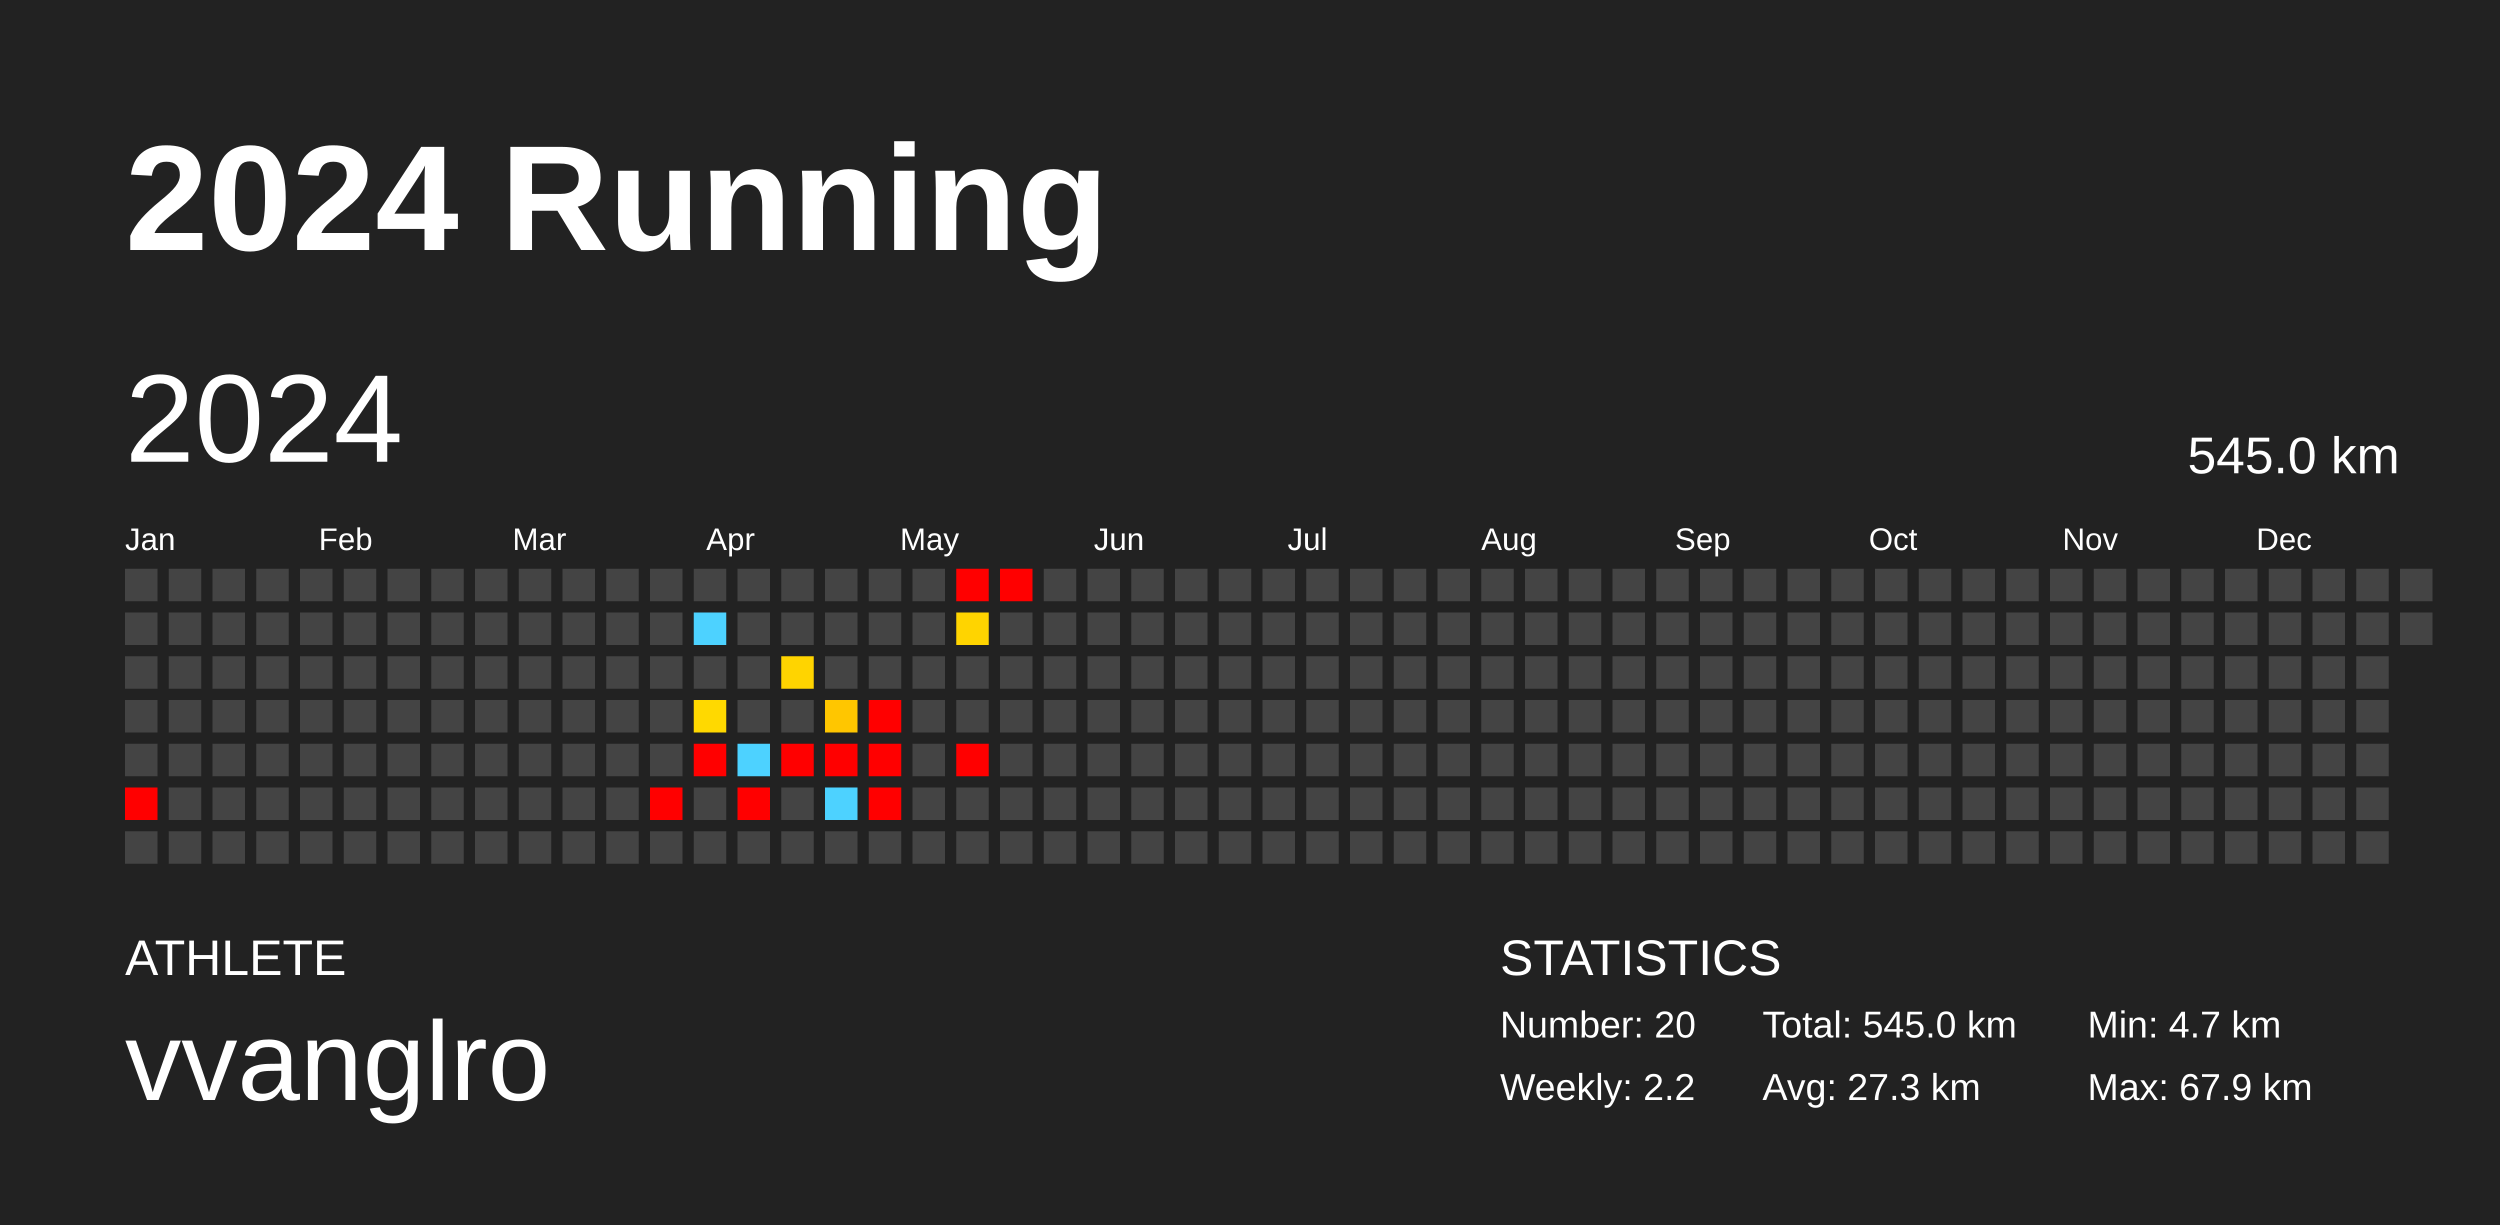
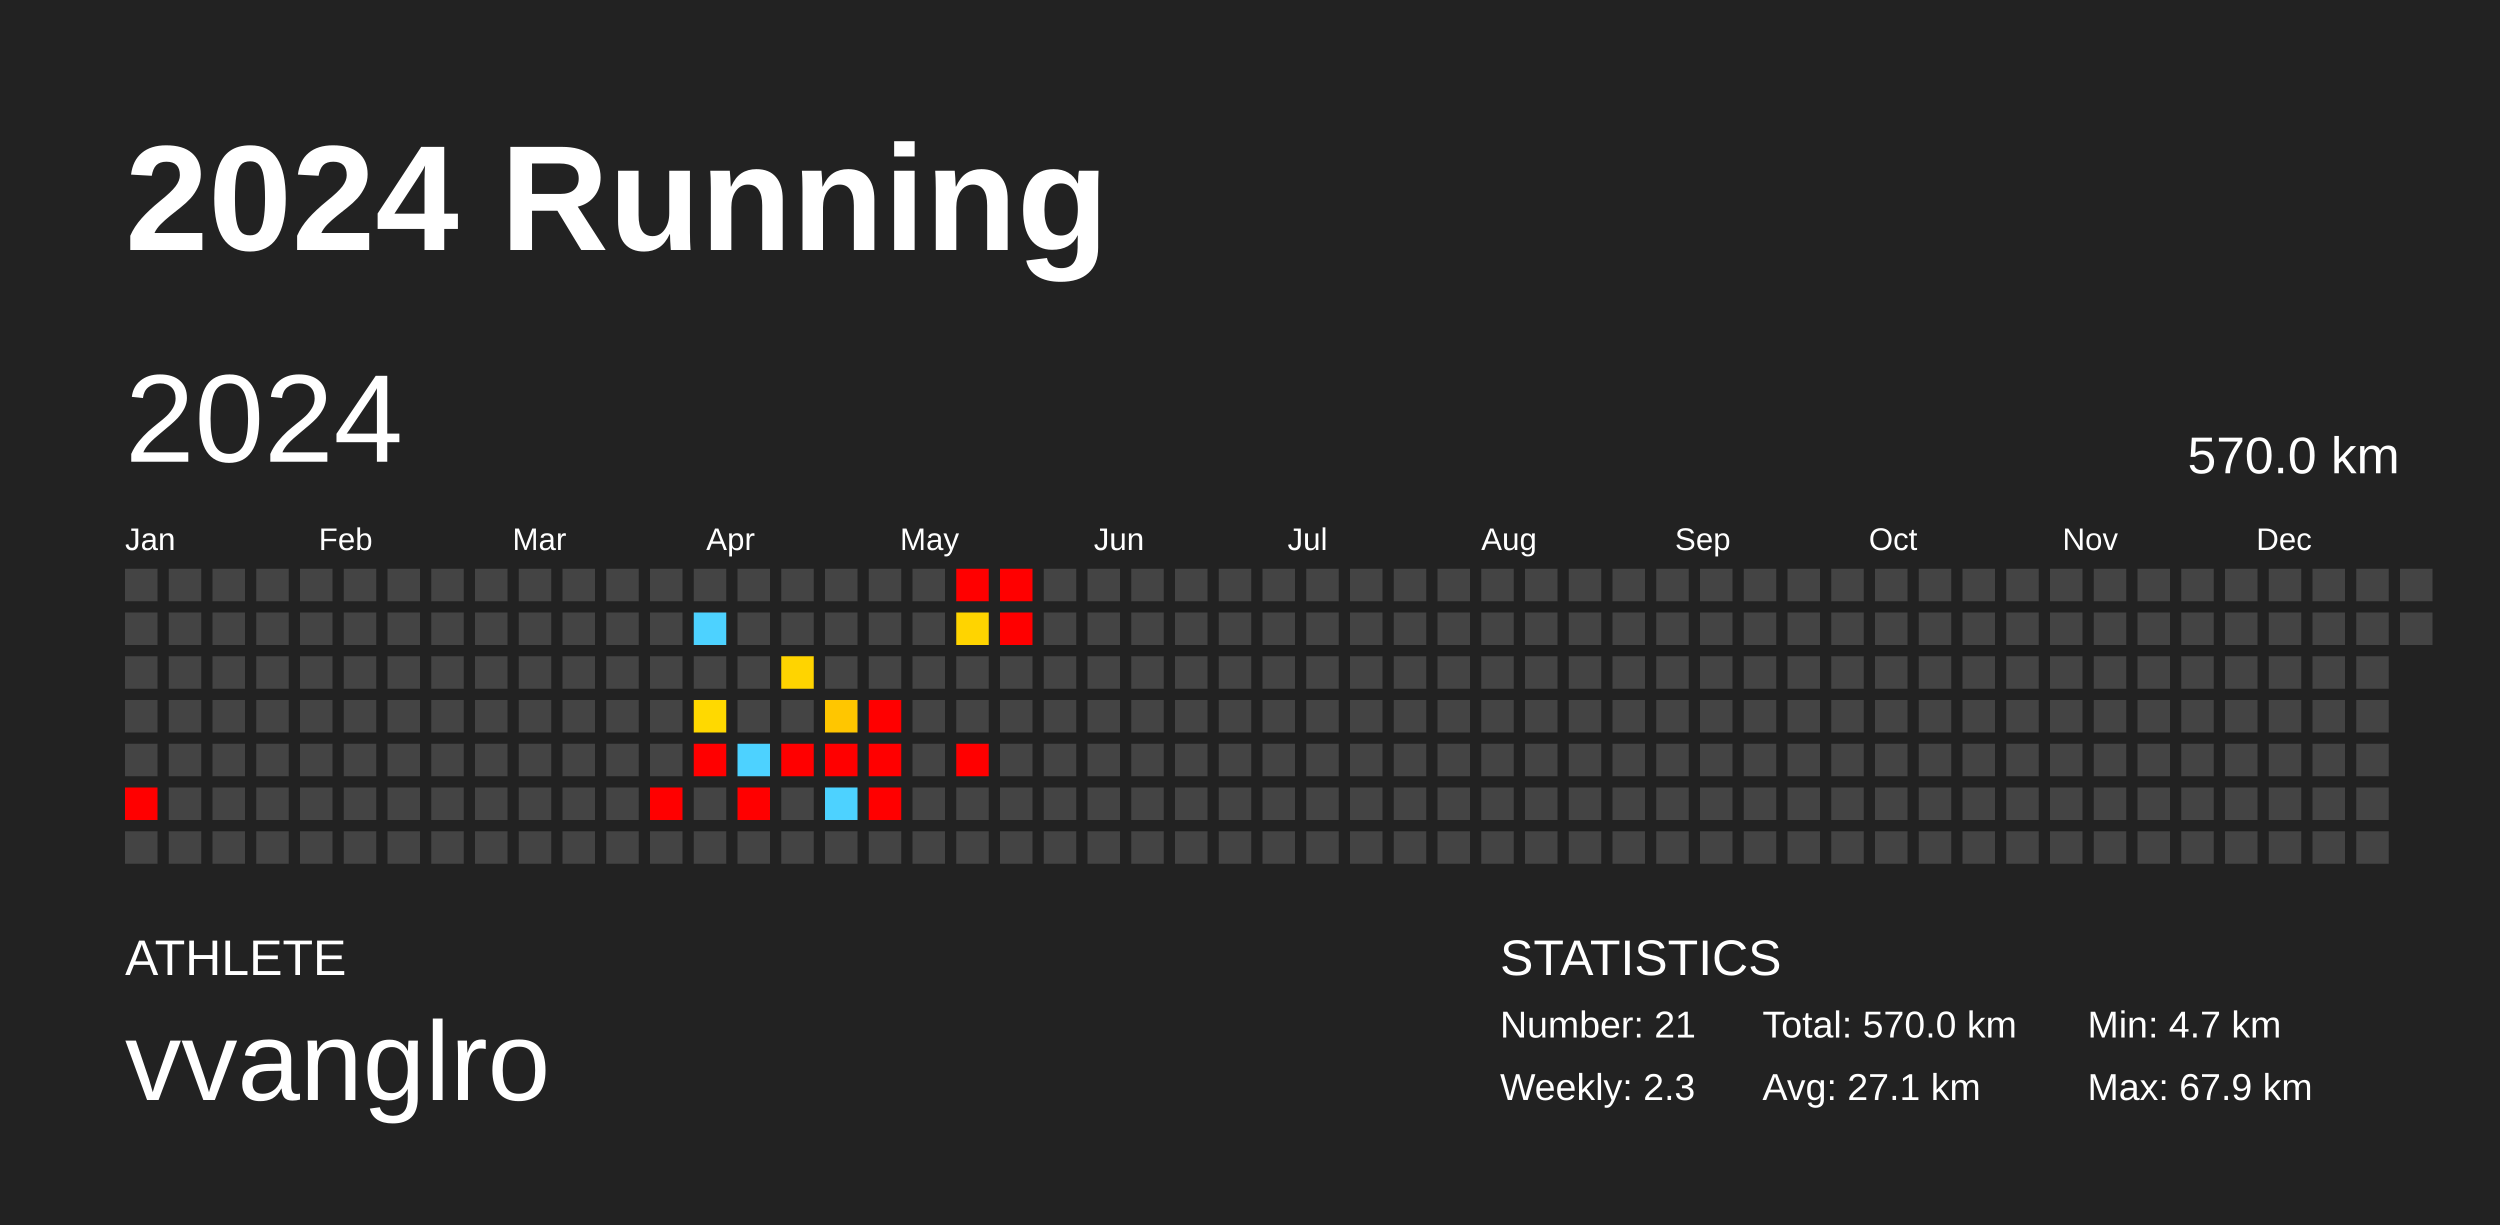
<svg xmlns="http://www.w3.org/2000/svg" baseProfile="full" height="98mm" version="1.1" viewBox="0,0,200,98" width="200mm">
  <defs />
  <rect fill="#222222" height="98" width="200" x="0" y="0" />
  <text fill="#FFFFFF" style="font-size:12px; font-family:Arial; font-weight:bold;" x="10" y="20">2024 Running</text>
  <text fill="#FFFFFF" style="font-size:4px; font-family:Arial" x="10" y="78">ATHLETE</text>
  <text fill="#FFFFFF" style="font-size:9px; font-family:Arial" x="10" y="88">vvanglro</text>
  <text fill="#FFFFFF" style="font-size:4px; font-family:Arial" x="120" y="78">STATISTICS</text>
-   <text fill="#FFFFFF" style="font-size:3px; font-family:Arial" x="120" y="83">Number: 20</text>
-   <text fill="#FFFFFF" style="font-size:3px; font-family:Arial" x="120" y="88">Weekly: 2.2</text>
-   <text fill="#FFFFFF" style="font-size:3px; font-family:Arial" x="141" y="83">Total: 545.0 km</text>
-   <text fill="#FFFFFF" style="font-size:3px; font-family:Arial" x="141" y="88">Avg: 27.3 km</text>
+   <text fill="#FFFFFF" style="font-size:3px; font-family:Arial" x="120" y="83">Number: 21</text>
+   <text fill="#FFFFFF" style="font-size:3px; font-family:Arial" x="120" y="88">Weekly: 2.3</text>
+   <text fill="#FFFFFF" style="font-size:3px; font-family:Arial" x="141" y="83">Total: 570.0 km</text>
+   <text fill="#FFFFFF" style="font-size:3px; font-family:Arial" x="141" y="88">Avg: 27.1 km</text>
  <text fill="#FFFFFF" style="font-size:3px; font-family:Arial" x="167" y="83">Min: 4.7 km</text>
  <text fill="#FFFFFF" style="font-size:3px; font-family:Arial" x="167" y="88">Max: 67.9 km</text>
  <text dominant-baseline="hanging" fill="#FFFFFF" style="font-size:10.0px; font-family:Arial;" x="10" y="30">2024</text>
-   <text dominant-baseline="hanging" fill="#FFFFFF" style="font-size:4.125px; font-family:Arial;" x="175" y="35">545.0 km</text>
+   <text dominant-baseline="hanging" fill="#FFFFFF" style="font-size:4.125px; font-family:Arial;" x="175" y="35">570.0 km</text>
  <text fill="#FFFFFF" style="font-size:2.5px; font-family:Arial" x="10.0" y="44">Jan</text>
  <text fill="#FFFFFF" style="font-size:2.5px; font-family:Arial" x="25.5" y="44">Feb</text>
  <text fill="#FFFFFF" style="font-size:2.5px; font-family:Arial" x="41.0" y="44">Mar</text>
  <text fill="#FFFFFF" style="font-size:2.5px; font-family:Arial" x="56.5" y="44">Apr</text>
  <text fill="#FFFFFF" style="font-size:2.5px; font-family:Arial" x="72.0" y="44">May</text>
  <text fill="#FFFFFF" style="font-size:2.5px; font-family:Arial" x="87.5" y="44">Jun</text>
  <text fill="#FFFFFF" style="font-size:2.5px; font-family:Arial" x="103.0" y="44">Jul</text>
  <text fill="#FFFFFF" style="font-size:2.5px; font-family:Arial" x="118.5" y="44">Aug</text>
  <text fill="#FFFFFF" style="font-size:2.5px; font-family:Arial" x="134.0" y="44">Sep</text>
  <text fill="#FFFFFF" style="font-size:2.5px; font-family:Arial" x="149.5" y="44">Oct</text>
  <text fill="#FFFFFF" style="font-size:2.5px; font-family:Arial" x="165.0" y="44">Nov</text>
  <text fill="#FFFFFF" style="font-size:2.5px; font-family:Arial" x="180.5" y="44">Dec</text>
  <rect fill="#444444" height="2.6" width="2.6" x="10.0" y="45.5" />
  <rect fill="#444444" height="2.6" width="2.6" x="10.0" y="49.0" />
  <rect fill="#444444" height="2.6" width="2.6" x="10.0" y="52.5" />
  <rect fill="#444444" height="2.6" width="2.6" x="10.0" y="56.0" />
  <rect fill="#444444" height="2.6" width="2.6" x="10.0" y="59.5" />
  <rect fill="red" height="2.6" width="2.6" x="10.0" y="63.0" />
  <rect fill="#444444" height="2.6" width="2.6" x="10.0" y="66.5" />
  <rect fill="#444444" height="2.6" width="2.6" x="13.5" y="45.5" />
  <rect fill="#444444" height="2.6" width="2.6" x="13.5" y="49.0" />
  <rect fill="#444444" height="2.6" width="2.6" x="13.5" y="52.5" />
  <rect fill="#444444" height="2.6" width="2.6" x="13.5" y="56.0" />
  <rect fill="#444444" height="2.6" width="2.6" x="13.5" y="59.5" />
  <rect fill="#444444" height="2.6" width="2.6" x="13.5" y="63.0" />
  <rect fill="#444444" height="2.6" width="2.6" x="13.5" y="66.5" />
  <rect fill="#444444" height="2.6" width="2.6" x="17.0" y="45.5" />
  <rect fill="#444444" height="2.6" width="2.6" x="17.0" y="49.0" />
  <rect fill="#444444" height="2.6" width="2.6" x="17.0" y="52.5" />
  <rect fill="#444444" height="2.6" width="2.6" x="17.0" y="56.0" />
  <rect fill="#444444" height="2.6" width="2.6" x="17.0" y="59.5" />
  <rect fill="#444444" height="2.6" width="2.6" x="17.0" y="63.0" />
  <rect fill="#444444" height="2.6" width="2.6" x="17.0" y="66.5" />
  <rect fill="#444444" height="2.6" width="2.6" x="20.5" y="45.5" />
  <rect fill="#444444" height="2.6" width="2.6" x="20.5" y="49.0" />
  <rect fill="#444444" height="2.6" width="2.6" x="20.5" y="52.5" />
  <rect fill="#444444" height="2.6" width="2.6" x="20.5" y="56.0" />
  <rect fill="#444444" height="2.6" width="2.6" x="20.5" y="59.5" />
  <rect fill="#444444" height="2.6" width="2.6" x="20.5" y="63.0" />
  <rect fill="#444444" height="2.6" width="2.6" x="20.5" y="66.5" />
  <rect fill="#444444" height="2.6" width="2.6" x="24.0" y="45.5" />
  <rect fill="#444444" height="2.6" width="2.6" x="24.0" y="49.0" />
  <rect fill="#444444" height="2.6" width="2.6" x="24.0" y="52.5" />
  <rect fill="#444444" height="2.6" width="2.6" x="24.0" y="56.0" />
  <rect fill="#444444" height="2.6" width="2.6" x="24.0" y="59.5" />
  <rect fill="#444444" height="2.6" width="2.6" x="24.0" y="63.0" />
  <rect fill="#444444" height="2.6" width="2.6" x="24.0" y="66.5" />
  <rect fill="#444444" height="2.6" width="2.6" x="27.5" y="45.5" />
  <rect fill="#444444" height="2.6" width="2.6" x="27.5" y="49.0" />
  <rect fill="#444444" height="2.6" width="2.6" x="27.5" y="52.5" />
  <rect fill="#444444" height="2.6" width="2.6" x="27.5" y="56.0" />
  <rect fill="#444444" height="2.6" width="2.6" x="27.5" y="59.5" />
  <rect fill="#444444" height="2.6" width="2.6" x="27.5" y="63.0" />
  <rect fill="#444444" height="2.6" width="2.6" x="27.5" y="66.5" />
  <rect fill="#444444" height="2.6" width="2.6" x="31.0" y="45.5" />
  <rect fill="#444444" height="2.6" width="2.6" x="31.0" y="49.0" />
  <rect fill="#444444" height="2.6" width="2.6" x="31.0" y="52.5" />
  <rect fill="#444444" height="2.6" width="2.6" x="31.0" y="56.0" />
  <rect fill="#444444" height="2.6" width="2.6" x="31.0" y="59.5" />
  <rect fill="#444444" height="2.6" width="2.6" x="31.0" y="63.0" />
  <rect fill="#444444" height="2.6" width="2.6" x="31.0" y="66.5" />
  <rect fill="#444444" height="2.6" width="2.6" x="34.5" y="45.5" />
  <rect fill="#444444" height="2.6" width="2.6" x="34.5" y="49.0" />
  <rect fill="#444444" height="2.6" width="2.6" x="34.5" y="52.5" />
  <rect fill="#444444" height="2.6" width="2.6" x="34.5" y="56.0" />
  <rect fill="#444444" height="2.6" width="2.6" x="34.5" y="59.5" />
  <rect fill="#444444" height="2.6" width="2.6" x="34.5" y="63.0" />
  <rect fill="#444444" height="2.6" width="2.6" x="34.5" y="66.5" />
  <rect fill="#444444" height="2.6" width="2.6" x="38.0" y="45.5" />
  <rect fill="#444444" height="2.6" width="2.6" x="38.0" y="49.0" />
  <rect fill="#444444" height="2.6" width="2.6" x="38.0" y="52.5" />
  <rect fill="#444444" height="2.6" width="2.6" x="38.0" y="56.0" />
  <rect fill="#444444" height="2.6" width="2.6" x="38.0" y="59.5" />
  <rect fill="#444444" height="2.6" width="2.6" x="38.0" y="63.0" />
  <rect fill="#444444" height="2.6" width="2.6" x="38.0" y="66.5" />
  <rect fill="#444444" height="2.6" width="2.6" x="41.5" y="45.5" />
  <rect fill="#444444" height="2.6" width="2.6" x="41.5" y="49.0" />
  <rect fill="#444444" height="2.6" width="2.6" x="41.5" y="52.5" />
  <rect fill="#444444" height="2.6" width="2.6" x="41.5" y="56.0" />
  <rect fill="#444444" height="2.6" width="2.6" x="41.5" y="59.5" />
  <rect fill="#444444" height="2.6" width="2.6" x="41.5" y="63.0" />
  <rect fill="#444444" height="2.6" width="2.6" x="41.5" y="66.5" />
  <rect fill="#444444" height="2.6" width="2.6" x="45.0" y="45.5" />
  <rect fill="#444444" height="2.6" width="2.6" x="45.0" y="49.0" />
  <rect fill="#444444" height="2.6" width="2.6" x="45.0" y="52.5" />
  <rect fill="#444444" height="2.6" width="2.6" x="45.0" y="56.0" />
  <rect fill="#444444" height="2.6" width="2.6" x="45.0" y="59.5" />
  <rect fill="#444444" height="2.6" width="2.6" x="45.0" y="63.0" />
  <rect fill="#444444" height="2.6" width="2.6" x="45.0" y="66.5" />
  <rect fill="#444444" height="2.6" width="2.6" x="48.5" y="45.5" />
  <rect fill="#444444" height="2.6" width="2.6" x="48.5" y="49.0" />
  <rect fill="#444444" height="2.6" width="2.6" x="48.5" y="52.5" />
  <rect fill="#444444" height="2.6" width="2.6" x="48.5" y="56.0" />
  <rect fill="#444444" height="2.6" width="2.6" x="48.5" y="59.5" />
  <rect fill="#444444" height="2.6" width="2.6" x="48.5" y="63.0" />
  <rect fill="#444444" height="2.6" width="2.6" x="48.5" y="66.5" />
  <rect fill="#444444" height="2.6" width="2.6" x="52.0" y="45.5" />
  <rect fill="#444444" height="2.6" width="2.6" x="52.0" y="49.0" />
  <rect fill="#444444" height="2.6" width="2.6" x="52.0" y="52.5" />
  <rect fill="#444444" height="2.6" width="2.6" x="52.0" y="56.0" />
  <rect fill="#444444" height="2.6" width="2.6" x="52.0" y="59.5" />
  <rect fill="red" height="2.6" width="2.6" x="52.0" y="63.0" />
  <rect fill="#444444" height="2.6" width="2.6" x="52.0" y="66.5" />
  <rect fill="#444444" height="2.6" width="2.6" x="55.5" y="45.5" />
  <rect fill="#4dd2ff" height="2.6" width="2.6" x="55.5" y="49.0" />
  <rect fill="#444444" height="2.6" width="2.6" x="55.5" y="52.5" />
  <rect fill="#ffd900" height="2.6" width="2.6" x="55.5" y="56.0" />
  <rect fill="red" height="2.6" width="2.6" x="55.5" y="59.5" />
  <rect fill="#444444" height="2.6" width="2.6" x="55.5" y="63.0" />
  <rect fill="#444444" height="2.6" width="2.6" x="55.5" y="66.5" />
  <rect fill="#444444" height="2.6" width="2.6" x="59.0" y="45.5" />
  <rect fill="#444444" height="2.6" width="2.6" x="59.0" y="49.0" />
  <rect fill="#444444" height="2.6" width="2.6" x="59.0" y="52.5" />
  <rect fill="#444444" height="2.6" width="2.6" x="59.0" y="56.0" />
  <rect fill="#4dd2ff" height="2.6" width="2.6" x="59.0" y="59.5" />
  <rect fill="red" height="2.6" width="2.6" x="59.0" y="63.0" />
  <rect fill="#444444" height="2.6" width="2.6" x="59.0" y="66.5" />
  <rect fill="#444444" height="2.6" width="2.6" x="62.5" y="45.5" />
  <rect fill="#444444" height="2.6" width="2.6" x="62.5" y="49.0" />
  <rect fill="#ffd400" height="2.6" width="2.6" x="62.5" y="52.5" />
  <rect fill="#444444" height="2.6" width="2.6" x="62.5" y="56.0" />
  <rect fill="red" height="2.6" width="2.6" x="62.5" y="59.5" />
  <rect fill="#444444" height="2.6" width="2.6" x="62.5" y="63.0" />
  <rect fill="#444444" height="2.6" width="2.6" x="62.5" y="66.5" />
  <rect fill="#444444" height="2.6" width="2.6" x="66.0" y="45.5" />
  <rect fill="#444444" height="2.6" width="2.6" x="66.0" y="49.0" />
  <rect fill="#444444" height="2.6" width="2.6" x="66.0" y="52.5" />
  <rect fill="#ffc600" height="2.6" width="2.6" x="66.0" y="56.0" />
  <rect fill="red" height="2.6" width="2.6" x="66.0" y="59.5" />
  <rect fill="#4dd2ff" height="2.6" width="2.6" x="66.0" y="63.0" />
  <rect fill="#444444" height="2.6" width="2.6" x="66.0" y="66.5" />
  <rect fill="#444444" height="2.6" width="2.6" x="69.5" y="45.5" />
  <rect fill="#444444" height="2.6" width="2.6" x="69.5" y="49.0" />
  <rect fill="#444444" height="2.6" width="2.6" x="69.5" y="52.5" />
  <rect fill="red" height="2.6" width="2.6" x="69.5" y="56.0" />
  <rect fill="red" height="2.6" width="2.6" x="69.5" y="59.5" />
  <rect fill="red" height="2.6" width="2.6" x="69.5" y="63.0" />
  <rect fill="#444444" height="2.6" width="2.6" x="69.5" y="66.5" />
  <rect fill="#444444" height="2.6" width="2.6" x="73.0" y="45.5" />
  <rect fill="#444444" height="2.6" width="2.6" x="73.0" y="49.0" />
  <rect fill="#444444" height="2.6" width="2.6" x="73.0" y="52.5" />
  <rect fill="#444444" height="2.6" width="2.6" x="73.0" y="56.0" />
  <rect fill="#444444" height="2.6" width="2.6" x="73.0" y="59.5" />
  <rect fill="#444444" height="2.6" width="2.6" x="73.0" y="63.0" />
  <rect fill="#444444" height="2.6" width="2.6" x="73.0" y="66.5" />
  <rect fill="red" height="2.6" width="2.6" x="76.5" y="45.5" />
  <rect fill="#ffd400" height="2.6" width="2.6" x="76.5" y="49.0" />
  <rect fill="#444444" height="2.6" width="2.6" x="76.5" y="52.5" />
  <rect fill="#444444" height="2.6" width="2.6" x="76.5" y="56.0" />
  <rect fill="red" height="2.6" width="2.6" x="76.5" y="59.5" />
  <rect fill="#444444" height="2.6" width="2.6" x="76.5" y="63.0" />
  <rect fill="#444444" height="2.6" width="2.6" x="76.5" y="66.5" />
  <rect fill="red" height="2.6" width="2.6" x="80.0" y="45.5" />
-   <rect fill="#444444" height="2.6" width="2.6" x="80.0" y="49.0" />
+   <rect fill="red" height="2.6" width="2.6" x="80.0" y="49.0" />
  <rect fill="#444444" height="2.6" width="2.6" x="80.0" y="52.5" />
  <rect fill="#444444" height="2.6" width="2.6" x="80.0" y="56.0" />
  <rect fill="#444444" height="2.6" width="2.6" x="80.0" y="59.5" />
  <rect fill="#444444" height="2.6" width="2.6" x="80.0" y="63.0" />
  <rect fill="#444444" height="2.6" width="2.6" x="80.0" y="66.5" />
  <rect fill="#444444" height="2.6" width="2.6" x="83.5" y="45.5" />
  <rect fill="#444444" height="2.6" width="2.6" x="83.5" y="49.0" />
  <rect fill="#444444" height="2.6" width="2.6" x="83.5" y="52.5" />
  <rect fill="#444444" height="2.6" width="2.6" x="83.5" y="56.0" />
  <rect fill="#444444" height="2.6" width="2.6" x="83.5" y="59.5" />
  <rect fill="#444444" height="2.6" width="2.6" x="83.5" y="63.0" />
  <rect fill="#444444" height="2.6" width="2.6" x="83.5" y="66.5" />
  <rect fill="#444444" height="2.6" width="2.6" x="87.0" y="45.5" />
  <rect fill="#444444" height="2.6" width="2.6" x="87.0" y="49.0" />
  <rect fill="#444444" height="2.6" width="2.6" x="87.0" y="52.5" />
  <rect fill="#444444" height="2.6" width="2.6" x="87.0" y="56.0" />
  <rect fill="#444444" height="2.6" width="2.6" x="87.0" y="59.5" />
  <rect fill="#444444" height="2.6" width="2.6" x="87.0" y="63.0" />
  <rect fill="#444444" height="2.6" width="2.6" x="87.0" y="66.5" />
  <rect fill="#444444" height="2.6" width="2.6" x="90.5" y="45.5" />
  <rect fill="#444444" height="2.6" width="2.6" x="90.5" y="49.0" />
  <rect fill="#444444" height="2.6" width="2.6" x="90.5" y="52.5" />
  <rect fill="#444444" height="2.6" width="2.6" x="90.5" y="56.0" />
  <rect fill="#444444" height="2.6" width="2.6" x="90.5" y="59.5" />
  <rect fill="#444444" height="2.6" width="2.6" x="90.5" y="63.0" />
  <rect fill="#444444" height="2.6" width="2.6" x="90.5" y="66.5" />
  <rect fill="#444444" height="2.6" width="2.6" x="94.0" y="45.5" />
  <rect fill="#444444" height="2.6" width="2.6" x="94.0" y="49.0" />
  <rect fill="#444444" height="2.6" width="2.6" x="94.0" y="52.5" />
  <rect fill="#444444" height="2.6" width="2.6" x="94.0" y="56.0" />
  <rect fill="#444444" height="2.6" width="2.6" x="94.0" y="59.5" />
  <rect fill="#444444" height="2.6" width="2.6" x="94.0" y="63.0" />
  <rect fill="#444444" height="2.6" width="2.6" x="94.0" y="66.5" />
  <rect fill="#444444" height="2.6" width="2.6" x="97.5" y="45.5" />
  <rect fill="#444444" height="2.6" width="2.6" x="97.5" y="49.0" />
  <rect fill="#444444" height="2.6" width="2.6" x="97.5" y="52.5" />
  <rect fill="#444444" height="2.6" width="2.6" x="97.5" y="56.0" />
  <rect fill="#444444" height="2.6" width="2.6" x="97.5" y="59.5" />
  <rect fill="#444444" height="2.6" width="2.6" x="97.5" y="63.0" />
  <rect fill="#444444" height="2.6" width="2.6" x="97.5" y="66.5" />
  <rect fill="#444444" height="2.6" width="2.6" x="101.0" y="45.5" />
  <rect fill="#444444" height="2.6" width="2.6" x="101.0" y="49.0" />
  <rect fill="#444444" height="2.6" width="2.6" x="101.0" y="52.5" />
  <rect fill="#444444" height="2.6" width="2.6" x="101.0" y="56.0" />
  <rect fill="#444444" height="2.6" width="2.6" x="101.0" y="59.5" />
  <rect fill="#444444" height="2.6" width="2.6" x="101.0" y="63.0" />
  <rect fill="#444444" height="2.6" width="2.6" x="101.0" y="66.5" />
  <rect fill="#444444" height="2.6" width="2.6" x="104.5" y="45.5" />
  <rect fill="#444444" height="2.6" width="2.6" x="104.5" y="49.0" />
  <rect fill="#444444" height="2.6" width="2.6" x="104.5" y="52.5" />
  <rect fill="#444444" height="2.6" width="2.6" x="104.5" y="56.0" />
  <rect fill="#444444" height="2.6" width="2.6" x="104.5" y="59.5" />
  <rect fill="#444444" height="2.6" width="2.6" x="104.5" y="63.0" />
  <rect fill="#444444" height="2.6" width="2.6" x="104.5" y="66.5" />
  <rect fill="#444444" height="2.6" width="2.6" x="108.0" y="45.5" />
  <rect fill="#444444" height="2.6" width="2.6" x="108.0" y="49.0" />
  <rect fill="#444444" height="2.6" width="2.6" x="108.0" y="52.5" />
  <rect fill="#444444" height="2.6" width="2.6" x="108.0" y="56.0" />
  <rect fill="#444444" height="2.6" width="2.6" x="108.0" y="59.5" />
  <rect fill="#444444" height="2.6" width="2.6" x="108.0" y="63.0" />
  <rect fill="#444444" height="2.6" width="2.6" x="108.0" y="66.5" />
  <rect fill="#444444" height="2.6" width="2.6" x="111.5" y="45.5" />
  <rect fill="#444444" height="2.6" width="2.6" x="111.5" y="49.0" />
  <rect fill="#444444" height="2.6" width="2.6" x="111.5" y="52.5" />
  <rect fill="#444444" height="2.6" width="2.6" x="111.5" y="56.0" />
  <rect fill="#444444" height="2.6" width="2.6" x="111.5" y="59.5" />
  <rect fill="#444444" height="2.6" width="2.6" x="111.5" y="63.0" />
  <rect fill="#444444" height="2.6" width="2.6" x="111.5" y="66.5" />
  <rect fill="#444444" height="2.6" width="2.6" x="115.0" y="45.5" />
  <rect fill="#444444" height="2.6" width="2.6" x="115.0" y="49.0" />
  <rect fill="#444444" height="2.6" width="2.6" x="115.0" y="52.5" />
  <rect fill="#444444" height="2.6" width="2.6" x="115.0" y="56.0" />
  <rect fill="#444444" height="2.6" width="2.6" x="115.0" y="59.5" />
  <rect fill="#444444" height="2.6" width="2.6" x="115.0" y="63.0" />
  <rect fill="#444444" height="2.6" width="2.6" x="115.0" y="66.5" />
  <rect fill="#444444" height="2.6" width="2.6" x="118.5" y="45.5" />
  <rect fill="#444444" height="2.6" width="2.6" x="118.5" y="49.0" />
  <rect fill="#444444" height="2.6" width="2.6" x="118.5" y="52.5" />
  <rect fill="#444444" height="2.6" width="2.6" x="118.5" y="56.0" />
  <rect fill="#444444" height="2.6" width="2.6" x="118.5" y="59.5" />
  <rect fill="#444444" height="2.6" width="2.6" x="118.5" y="63.0" />
  <rect fill="#444444" height="2.6" width="2.6" x="118.5" y="66.5" />
  <rect fill="#444444" height="2.6" width="2.6" x="122.0" y="45.5" />
  <rect fill="#444444" height="2.6" width="2.6" x="122.0" y="49.0" />
  <rect fill="#444444" height="2.6" width="2.6" x="122.0" y="52.5" />
  <rect fill="#444444" height="2.6" width="2.6" x="122.0" y="56.0" />
  <rect fill="#444444" height="2.6" width="2.6" x="122.0" y="59.5" />
  <rect fill="#444444" height="2.6" width="2.6" x="122.0" y="63.0" />
  <rect fill="#444444" height="2.6" width="2.6" x="122.0" y="66.5" />
  <rect fill="#444444" height="2.6" width="2.6" x="125.5" y="45.5" />
  <rect fill="#444444" height="2.6" width="2.6" x="125.5" y="49.0" />
  <rect fill="#444444" height="2.6" width="2.6" x="125.5" y="52.5" />
  <rect fill="#444444" height="2.6" width="2.6" x="125.5" y="56.0" />
  <rect fill="#444444" height="2.6" width="2.6" x="125.5" y="59.5" />
  <rect fill="#444444" height="2.6" width="2.6" x="125.5" y="63.0" />
  <rect fill="#444444" height="2.6" width="2.6" x="125.5" y="66.5" />
  <rect fill="#444444" height="2.6" width="2.6" x="129.0" y="45.5" />
  <rect fill="#444444" height="2.6" width="2.6" x="129.0" y="49.0" />
  <rect fill="#444444" height="2.6" width="2.6" x="129.0" y="52.5" />
  <rect fill="#444444" height="2.6" width="2.6" x="129.0" y="56.0" />
  <rect fill="#444444" height="2.6" width="2.6" x="129.0" y="59.5" />
  <rect fill="#444444" height="2.6" width="2.6" x="129.0" y="63.0" />
  <rect fill="#444444" height="2.6" width="2.6" x="129.0" y="66.5" />
  <rect fill="#444444" height="2.6" width="2.6" x="132.5" y="45.5" />
  <rect fill="#444444" height="2.6" width="2.6" x="132.5" y="49.0" />
  <rect fill="#444444" height="2.6" width="2.6" x="132.5" y="52.5" />
  <rect fill="#444444" height="2.6" width="2.6" x="132.5" y="56.0" />
  <rect fill="#444444" height="2.6" width="2.6" x="132.5" y="59.5" />
  <rect fill="#444444" height="2.6" width="2.6" x="132.5" y="63.0" />
  <rect fill="#444444" height="2.6" width="2.6" x="132.5" y="66.5" />
  <rect fill="#444444" height="2.6" width="2.6" x="136.0" y="45.5" />
  <rect fill="#444444" height="2.6" width="2.6" x="136.0" y="49.0" />
  <rect fill="#444444" height="2.6" width="2.6" x="136.0" y="52.5" />
  <rect fill="#444444" height="2.6" width="2.6" x="136.0" y="56.0" />
  <rect fill="#444444" height="2.6" width="2.6" x="136.0" y="59.5" />
  <rect fill="#444444" height="2.6" width="2.6" x="136.0" y="63.0" />
  <rect fill="#444444" height="2.6" width="2.6" x="136.0" y="66.5" />
  <rect fill="#444444" height="2.6" width="2.6" x="139.5" y="45.5" />
  <rect fill="#444444" height="2.6" width="2.6" x="139.5" y="49.0" />
  <rect fill="#444444" height="2.6" width="2.6" x="139.5" y="52.5" />
  <rect fill="#444444" height="2.6" width="2.6" x="139.5" y="56.0" />
  <rect fill="#444444" height="2.6" width="2.6" x="139.5" y="59.5" />
  <rect fill="#444444" height="2.6" width="2.6" x="139.5" y="63.0" />
  <rect fill="#444444" height="2.6" width="2.6" x="139.5" y="66.5" />
  <rect fill="#444444" height="2.6" width="2.6" x="143.0" y="45.5" />
  <rect fill="#444444" height="2.6" width="2.6" x="143.0" y="49.0" />
  <rect fill="#444444" height="2.6" width="2.6" x="143.0" y="52.5" />
  <rect fill="#444444" height="2.6" width="2.6" x="143.0" y="56.0" />
  <rect fill="#444444" height="2.6" width="2.6" x="143.0" y="59.5" />
  <rect fill="#444444" height="2.6" width="2.6" x="143.0" y="63.0" />
  <rect fill="#444444" height="2.6" width="2.6" x="143.0" y="66.5" />
  <rect fill="#444444" height="2.6" width="2.6" x="146.5" y="45.5" />
  <rect fill="#444444" height="2.6" width="2.6" x="146.5" y="49.0" />
  <rect fill="#444444" height="2.6" width="2.6" x="146.5" y="52.5" />
  <rect fill="#444444" height="2.6" width="2.6" x="146.5" y="56.0" />
  <rect fill="#444444" height="2.6" width="2.6" x="146.5" y="59.5" />
  <rect fill="#444444" height="2.6" width="2.6" x="146.5" y="63.0" />
  <rect fill="#444444" height="2.6" width="2.6" x="146.5" y="66.5" />
  <rect fill="#444444" height="2.6" width="2.6" x="150.0" y="45.5" />
  <rect fill="#444444" height="2.6" width="2.6" x="150.0" y="49.0" />
  <rect fill="#444444" height="2.6" width="2.6" x="150.0" y="52.5" />
  <rect fill="#444444" height="2.6" width="2.6" x="150.0" y="56.0" />
  <rect fill="#444444" height="2.6" width="2.6" x="150.0" y="59.5" />
  <rect fill="#444444" height="2.6" width="2.6" x="150.0" y="63.0" />
  <rect fill="#444444" height="2.6" width="2.6" x="150.0" y="66.5" />
  <rect fill="#444444" height="2.6" width="2.6" x="153.5" y="45.5" />
  <rect fill="#444444" height="2.6" width="2.6" x="153.5" y="49.0" />
  <rect fill="#444444" height="2.6" width="2.6" x="153.5" y="52.5" />
  <rect fill="#444444" height="2.6" width="2.6" x="153.5" y="56.0" />
  <rect fill="#444444" height="2.6" width="2.6" x="153.5" y="59.5" />
  <rect fill="#444444" height="2.6" width="2.6" x="153.5" y="63.0" />
  <rect fill="#444444" height="2.6" width="2.6" x="153.5" y="66.5" />
  <rect fill="#444444" height="2.6" width="2.6" x="157.0" y="45.5" />
  <rect fill="#444444" height="2.6" width="2.6" x="157.0" y="49.0" />
  <rect fill="#444444" height="2.6" width="2.6" x="157.0" y="52.5" />
  <rect fill="#444444" height="2.6" width="2.6" x="157.0" y="56.0" />
  <rect fill="#444444" height="2.6" width="2.6" x="157.0" y="59.5" />
  <rect fill="#444444" height="2.6" width="2.6" x="157.0" y="63.0" />
  <rect fill="#444444" height="2.6" width="2.6" x="157.0" y="66.5" />
  <rect fill="#444444" height="2.6" width="2.6" x="160.5" y="45.5" />
  <rect fill="#444444" height="2.6" width="2.6" x="160.5" y="49.0" />
  <rect fill="#444444" height="2.6" width="2.6" x="160.5" y="52.5" />
  <rect fill="#444444" height="2.6" width="2.6" x="160.5" y="56.0" />
  <rect fill="#444444" height="2.6" width="2.6" x="160.5" y="59.5" />
  <rect fill="#444444" height="2.6" width="2.6" x="160.5" y="63.0" />
  <rect fill="#444444" height="2.6" width="2.6" x="160.5" y="66.5" />
  <rect fill="#444444" height="2.6" width="2.6" x="164.0" y="45.5" />
  <rect fill="#444444" height="2.6" width="2.6" x="164.0" y="49.0" />
  <rect fill="#444444" height="2.6" width="2.6" x="164.0" y="52.5" />
  <rect fill="#444444" height="2.6" width="2.6" x="164.0" y="56.0" />
  <rect fill="#444444" height="2.6" width="2.6" x="164.0" y="59.5" />
  <rect fill="#444444" height="2.6" width="2.6" x="164.0" y="63.0" />
  <rect fill="#444444" height="2.6" width="2.6" x="164.0" y="66.5" />
  <rect fill="#444444" height="2.6" width="2.6" x="167.5" y="45.5" />
  <rect fill="#444444" height="2.6" width="2.6" x="167.5" y="49.0" />
  <rect fill="#444444" height="2.6" width="2.6" x="167.5" y="52.5" />
  <rect fill="#444444" height="2.6" width="2.6" x="167.5" y="56.0" />
  <rect fill="#444444" height="2.6" width="2.6" x="167.5" y="59.5" />
  <rect fill="#444444" height="2.6" width="2.6" x="167.5" y="63.0" />
  <rect fill="#444444" height="2.6" width="2.6" x="167.5" y="66.5" />
  <rect fill="#444444" height="2.6" width="2.6" x="171.0" y="45.5" />
  <rect fill="#444444" height="2.6" width="2.6" x="171.0" y="49.0" />
  <rect fill="#444444" height="2.6" width="2.6" x="171.0" y="52.5" />
  <rect fill="#444444" height="2.6" width="2.6" x="171.0" y="56.0" />
  <rect fill="#444444" height="2.6" width="2.6" x="171.0" y="59.5" />
  <rect fill="#444444" height="2.6" width="2.6" x="171.0" y="63.0" />
  <rect fill="#444444" height="2.6" width="2.6" x="171.0" y="66.5" />
  <rect fill="#444444" height="2.6" width="2.6" x="174.5" y="45.5" />
  <rect fill="#444444" height="2.6" width="2.6" x="174.5" y="49.0" />
  <rect fill="#444444" height="2.6" width="2.6" x="174.5" y="52.5" />
  <rect fill="#444444" height="2.6" width="2.6" x="174.5" y="56.0" />
  <rect fill="#444444" height="2.6" width="2.6" x="174.5" y="59.5" />
  <rect fill="#444444" height="2.6" width="2.6" x="174.5" y="63.0" />
  <rect fill="#444444" height="2.6" width="2.6" x="174.5" y="66.5" />
  <rect fill="#444444" height="2.6" width="2.6" x="178.0" y="45.5" />
  <rect fill="#444444" height="2.6" width="2.6" x="178.0" y="49.0" />
  <rect fill="#444444" height="2.6" width="2.6" x="178.0" y="52.5" />
  <rect fill="#444444" height="2.6" width="2.6" x="178.0" y="56.0" />
  <rect fill="#444444" height="2.6" width="2.6" x="178.0" y="59.5" />
  <rect fill="#444444" height="2.6" width="2.6" x="178.0" y="63.0" />
  <rect fill="#444444" height="2.6" width="2.6" x="178.0" y="66.5" />
  <rect fill="#444444" height="2.6" width="2.6" x="181.5" y="45.5" />
  <rect fill="#444444" height="2.6" width="2.6" x="181.5" y="49.0" />
  <rect fill="#444444" height="2.6" width="2.6" x="181.5" y="52.5" />
  <rect fill="#444444" height="2.6" width="2.6" x="181.5" y="56.0" />
  <rect fill="#444444" height="2.6" width="2.6" x="181.5" y="59.5" />
  <rect fill="#444444" height="2.6" width="2.6" x="181.5" y="63.0" />
  <rect fill="#444444" height="2.6" width="2.6" x="181.5" y="66.5" />
  <rect fill="#444444" height="2.6" width="2.6" x="185.0" y="45.5" />
  <rect fill="#444444" height="2.6" width="2.6" x="185.0" y="49.0" />
  <rect fill="#444444" height="2.6" width="2.6" x="185.0" y="52.5" />
  <rect fill="#444444" height="2.6" width="2.6" x="185.0" y="56.0" />
  <rect fill="#444444" height="2.6" width="2.6" x="185.0" y="59.5" />
  <rect fill="#444444" height="2.6" width="2.6" x="185.0" y="63.0" />
  <rect fill="#444444" height="2.6" width="2.6" x="185.0" y="66.5" />
  <rect fill="#444444" height="2.6" width="2.6" x="188.5" y="45.5" />
  <rect fill="#444444" height="2.6" width="2.6" x="188.5" y="49.0" />
  <rect fill="#444444" height="2.6" width="2.6" x="188.5" y="52.5" />
  <rect fill="#444444" height="2.6" width="2.6" x="188.5" y="56.0" />
  <rect fill="#444444" height="2.6" width="2.6" x="188.5" y="59.5" />
  <rect fill="#444444" height="2.6" width="2.6" x="188.5" y="63.0" />
  <rect fill="#444444" height="2.6" width="2.6" x="188.5" y="66.5" />
  <rect fill="#444444" height="2.6" width="2.6" x="192.0" y="45.5" />
  <rect fill="#444444" height="2.6" width="2.6" x="192.0" y="49.0" />
</svg>
